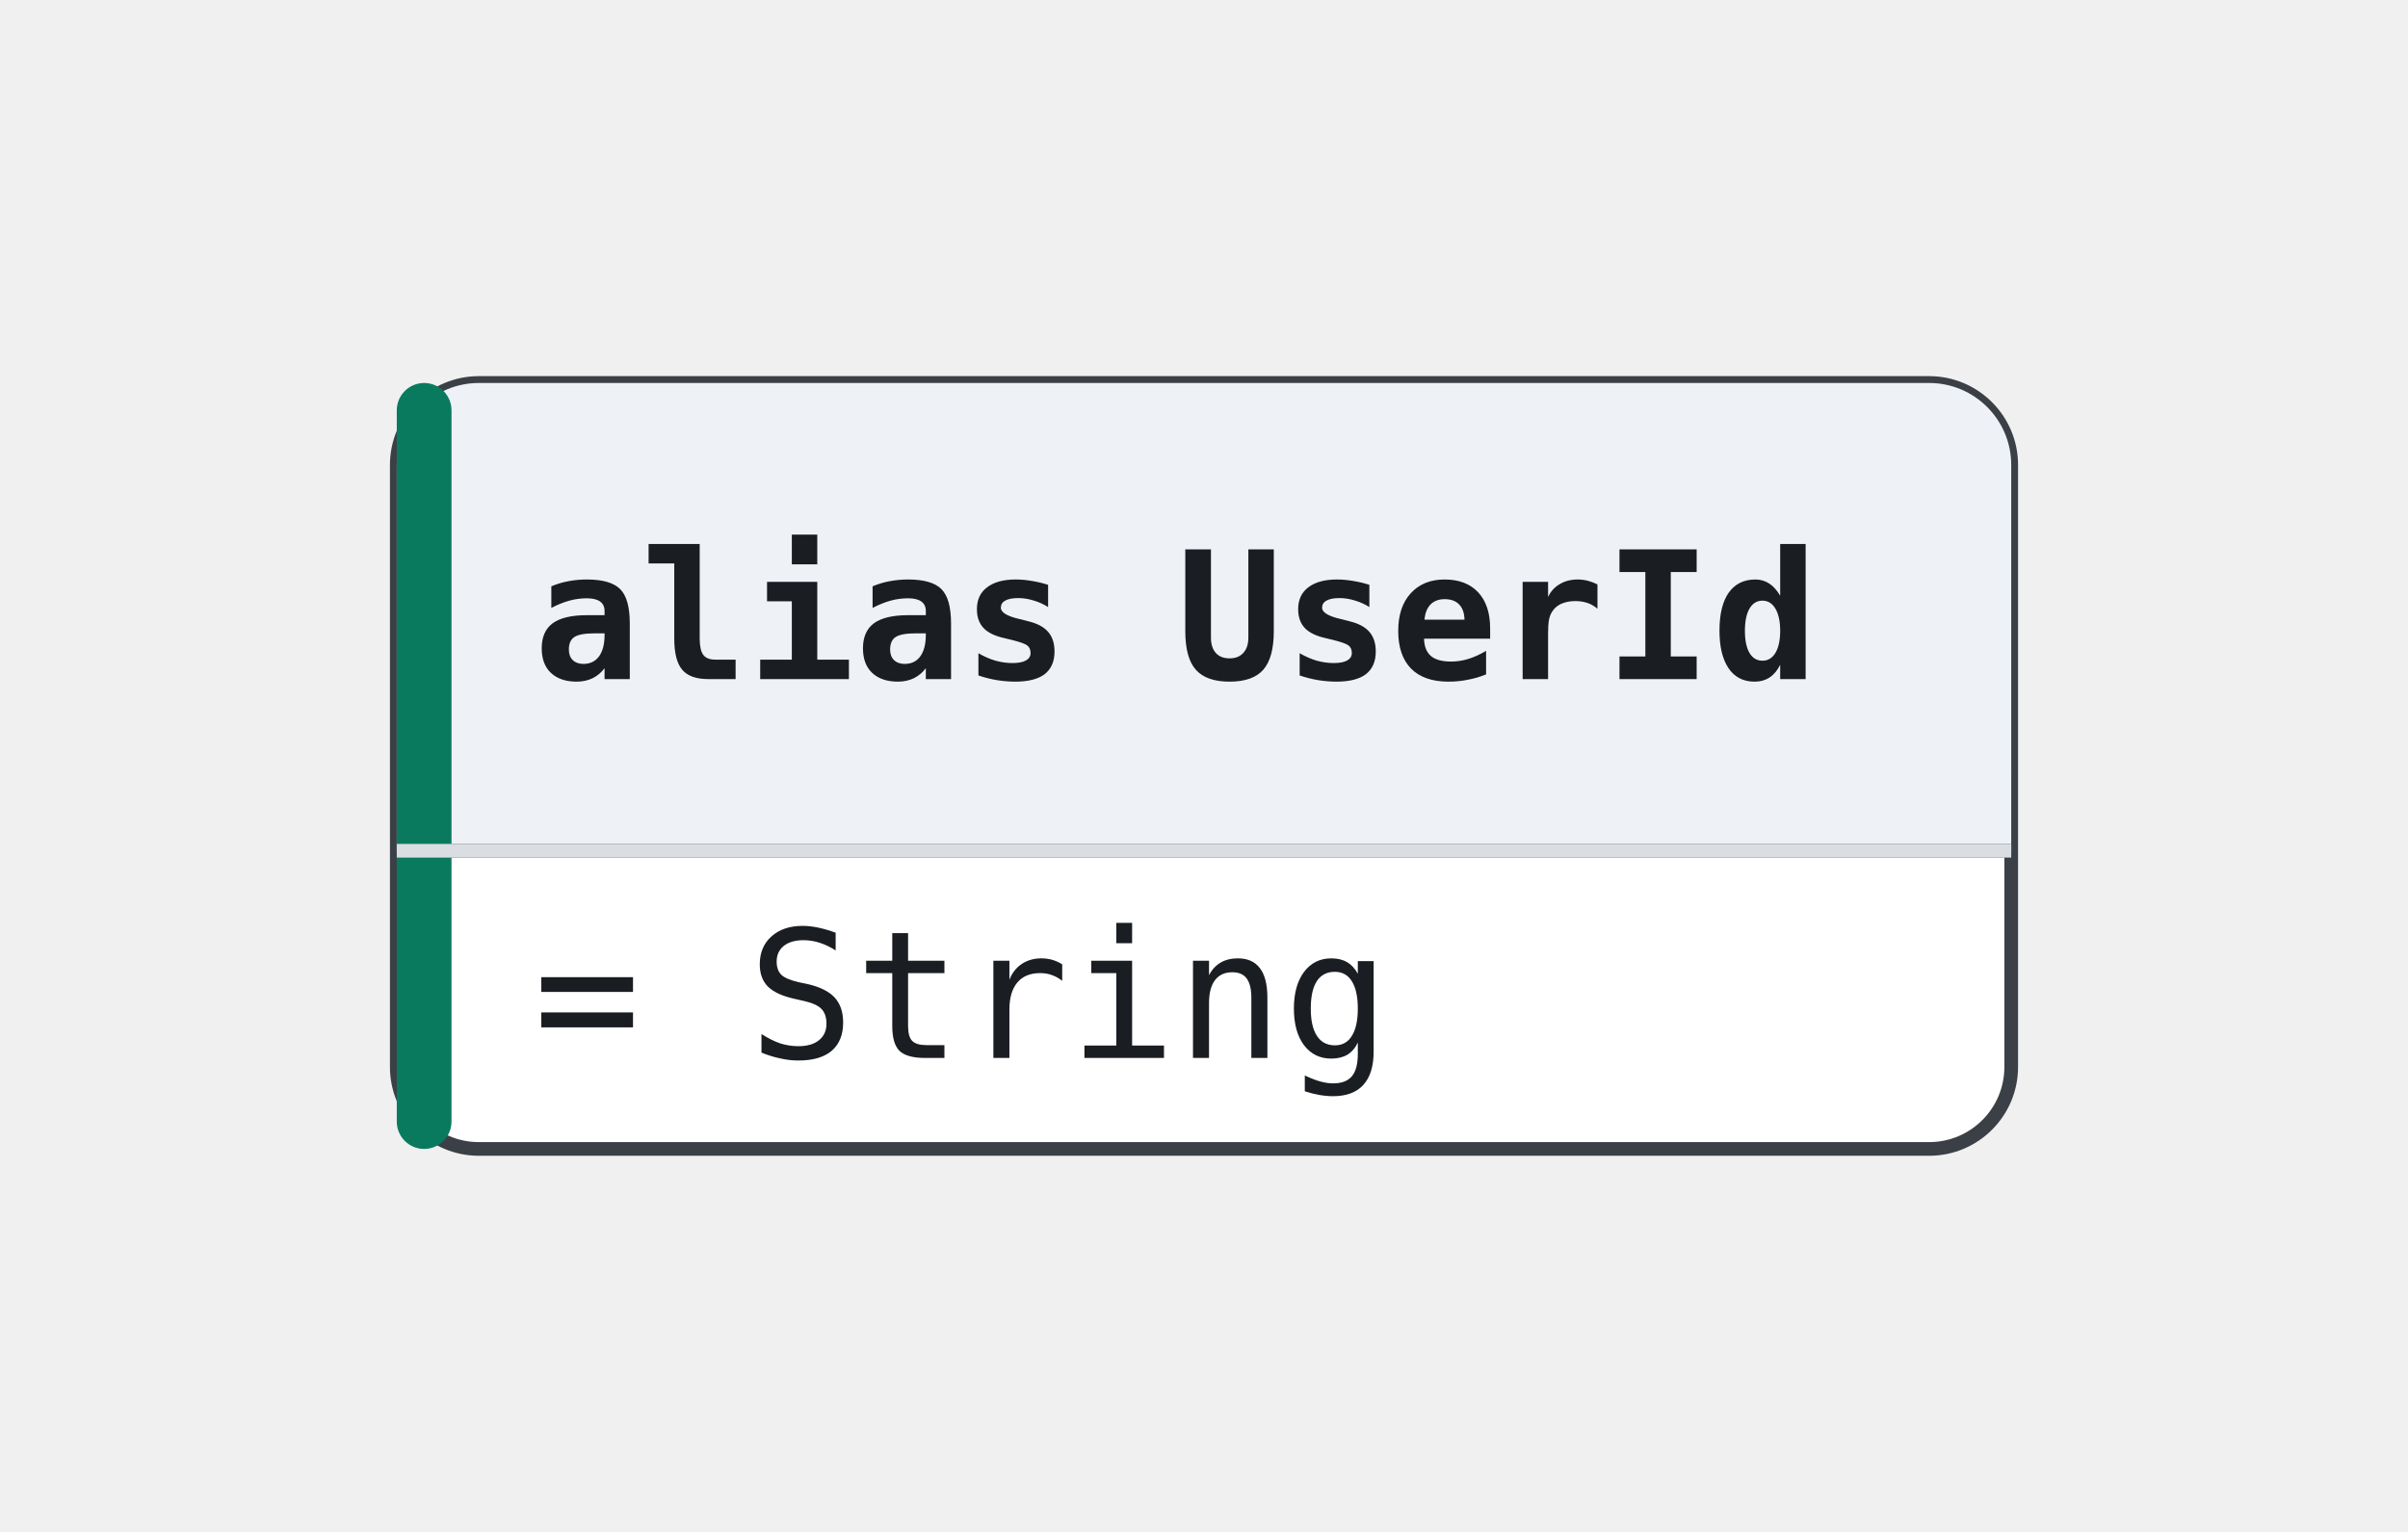
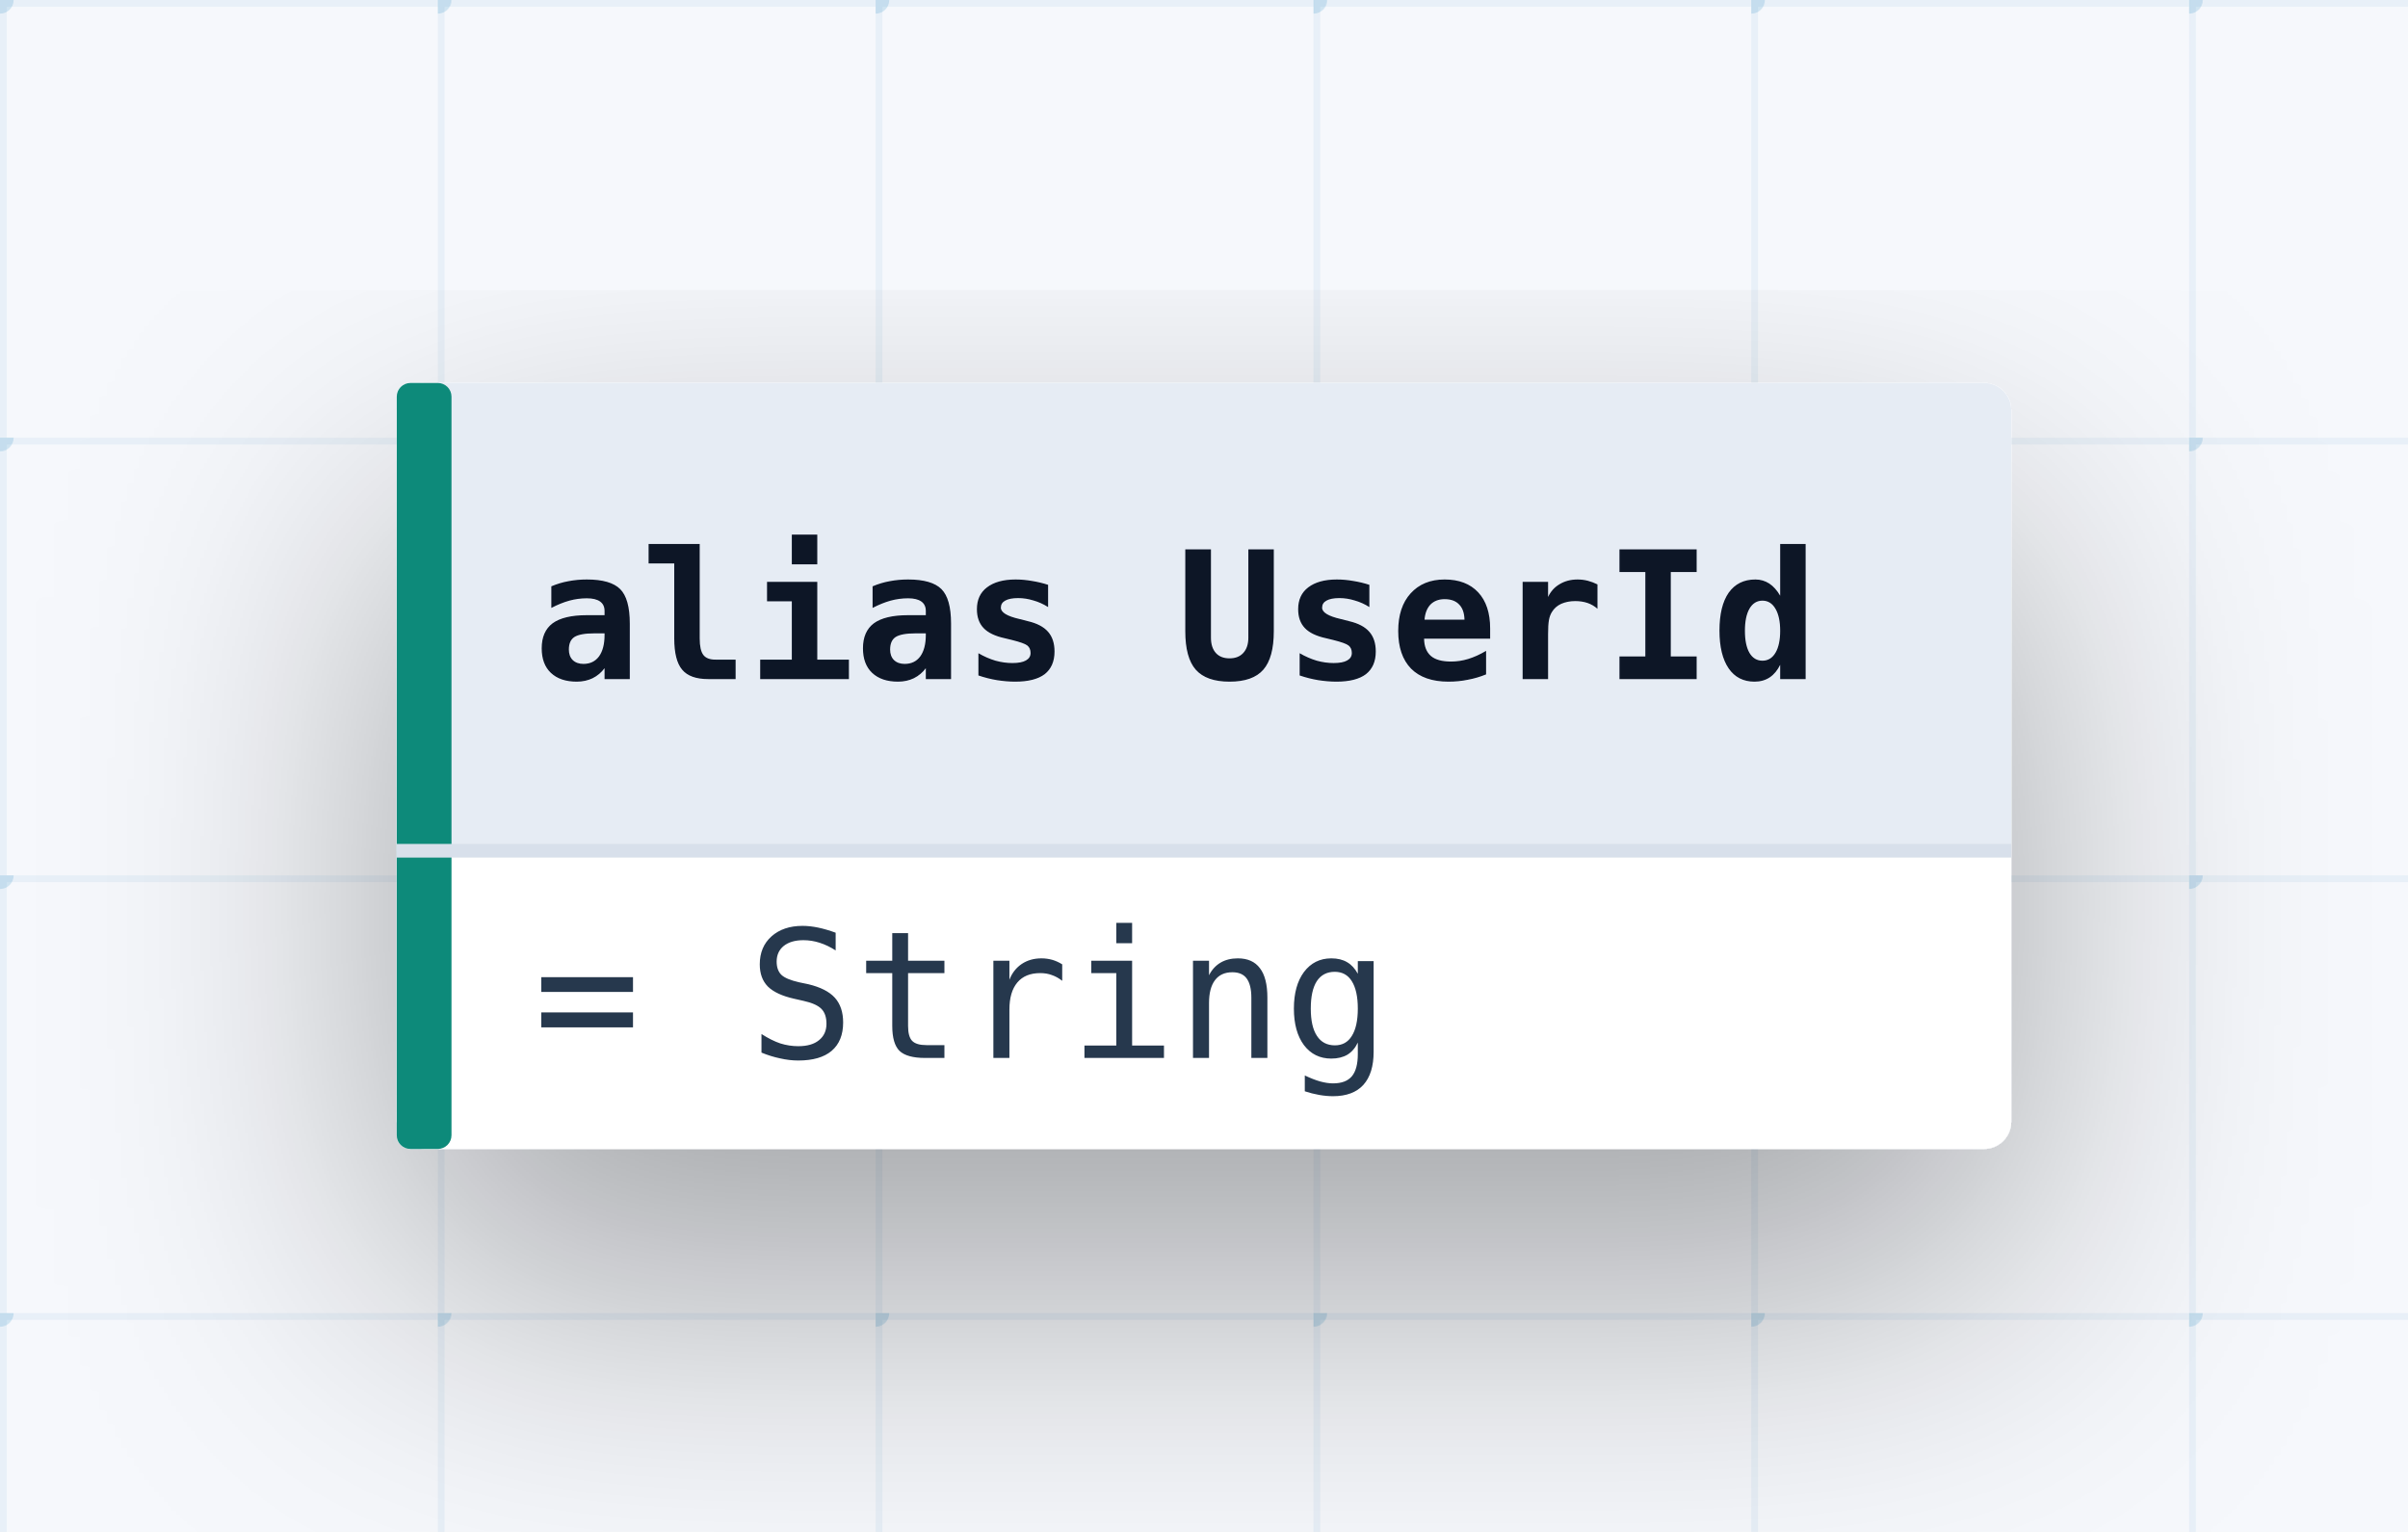
<svg xmlns="http://www.w3.org/2000/svg" viewBox="0 0 176 112" width="176" height="112" font-family="ui-monospace, SFMono-Regular, Menlo, Consolas, monospace" font-size="13">
  <defs>
    <marker id="td-arrow" viewBox="0 0 10 10" refX="9" refY="5" markerWidth="8" markerHeight="8" orient="auto-start-reverse">
-       <path d="M0,0 L10,5 L0,10 z" fill="#5b6068" />
+       <path d="M0,0 L10,5 L0,10 z" fill="#60758a" />
    </marker>
+     <pattern id="td-grid" width="32" height="32" patternUnits="userSpaceOnUse">
+       <path d="M32 0H0V32" fill="none" stroke="#0c7bb8" stroke-opacity="0.055" stroke-width="1" />
+       <circle cx="0" cy="0" r="1" fill="#0c7bb8" fill-opacity="0.16" />
+     </pattern>
+     <filter id="td-ambient-shadow" x="-30%" y="-30%" width="160%" height="180%">
+       <feDropShadow dx="0" dy="10" stdDeviation="12" flood-color="#000" flood-opacity="0.34" />
+     </filter>
+     <filter id="td-hover-shadow" x="-35%" y="-35%" width="170%" height="190%">
+       <feDropShadow dx="0" dy="14" stdDeviation="16" flood-color="#000" flood-opacity="0.46" />
+     </filter>
  </defs>
  <rect x="0" y="0" width="176" height="112" fill="none" />
-   <g data-decl="UserId" data-kind="alias">
-     <rect x="29" y="28" width="118" height="56" rx="6" ry="6" fill="#ffffff" stroke="#3b3f46" stroke-width="1" />
-     <rect x="29" y="28" width="118" height="34.2" rx="6" ry="6" fill="#eef1f5" stroke="none" />
-     <rect x="29" y="56.2" width="118" height="6" fill="#eef1f5" stroke="none" />
-     <line x1="29" y1="62.2" x2="147" y2="62.2" stroke="#3b3f46" stroke-width="1" />
-     <rect x="29" y="28" width="4" height="56" rx="2" ry="2" fill="#0a7a5e" />
-     <text x="39" y="49.65" fill="#1a1d22" font-weight="600">alias UserId</text>
-     <line x1="29" y1="62.2" x2="147" y2="62.2" stroke="#dadde2" stroke-width="1" />
-     <text x="39" y="77.35" fill="#1a1d22">= String</text>
+   <rect class="td-blueprint-bg" width="176" height="112" fill="#f6f8fc" />
+   <rect width="176" height="112" fill="url(#td-grid)" />
+   <g data-decl="UserId" class="td-node" data-kind="alias" data-x="29" data-y="28" data-width="118" data-height="56" filter="url(#td-ambient-shadow)">
+     <rect x="29" y="28" width="118" height="56" rx="2" ry="2" fill="#ffffff" stroke="#c5ced8" stroke-width="0" />
+     <rect x="29" y="28" width="118" height="34.2" rx="2" ry="2" fill="#e6ecf4" stroke="none" />
+     <rect x="29" y="60.2" width="118" height="2" fill="#e6ecf4" stroke="none" />
+     <rect x="29" y="28" width="4" height="56" rx="1" ry="1" fill="#0f8a7a" />
+     <text x="39" y="49.65" fill="#0b1326" font-weight="600">alias UserId</text>
+     <g data-row-index="0" data-row-y="62.2" data-row-height="21.2">
+       <line x1="29" y1="62.2" x2="147" y2="62.2" stroke="#d8e0eb" stroke-width="1" />
+       <text x="39" y="77.35" fill="#26384d">= String</text>
+     </g>
  </g>
</svg>
